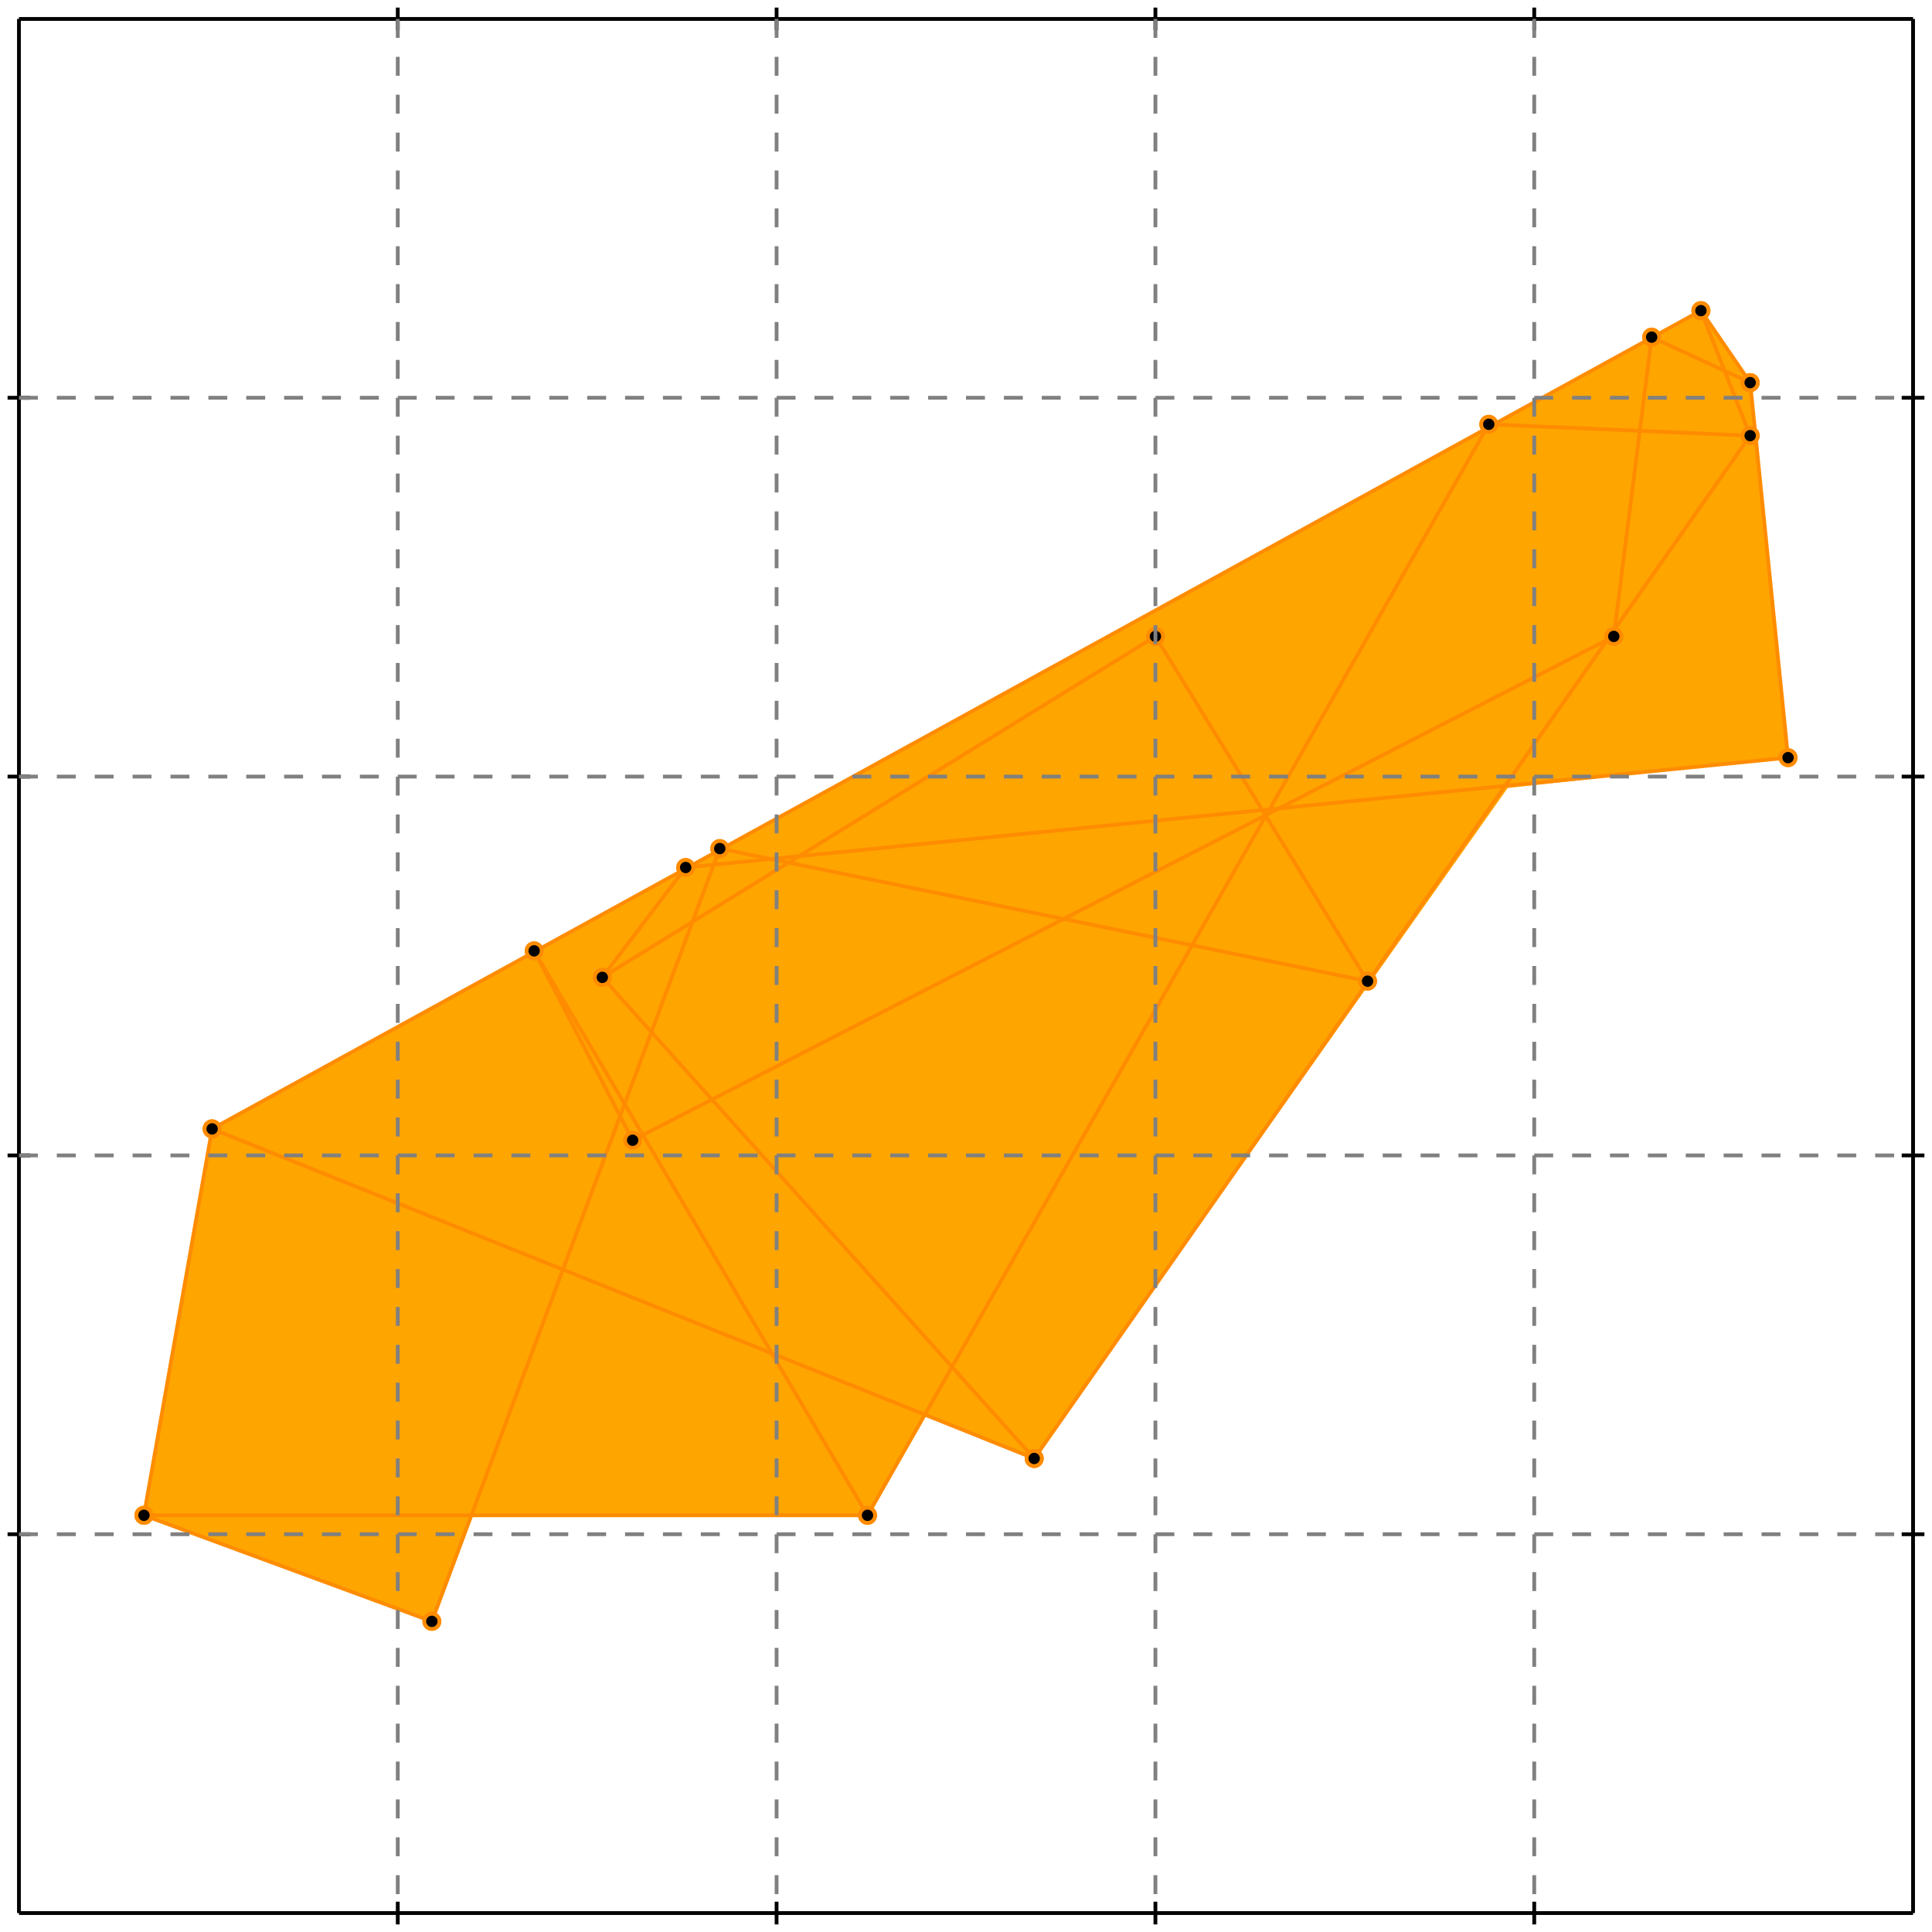
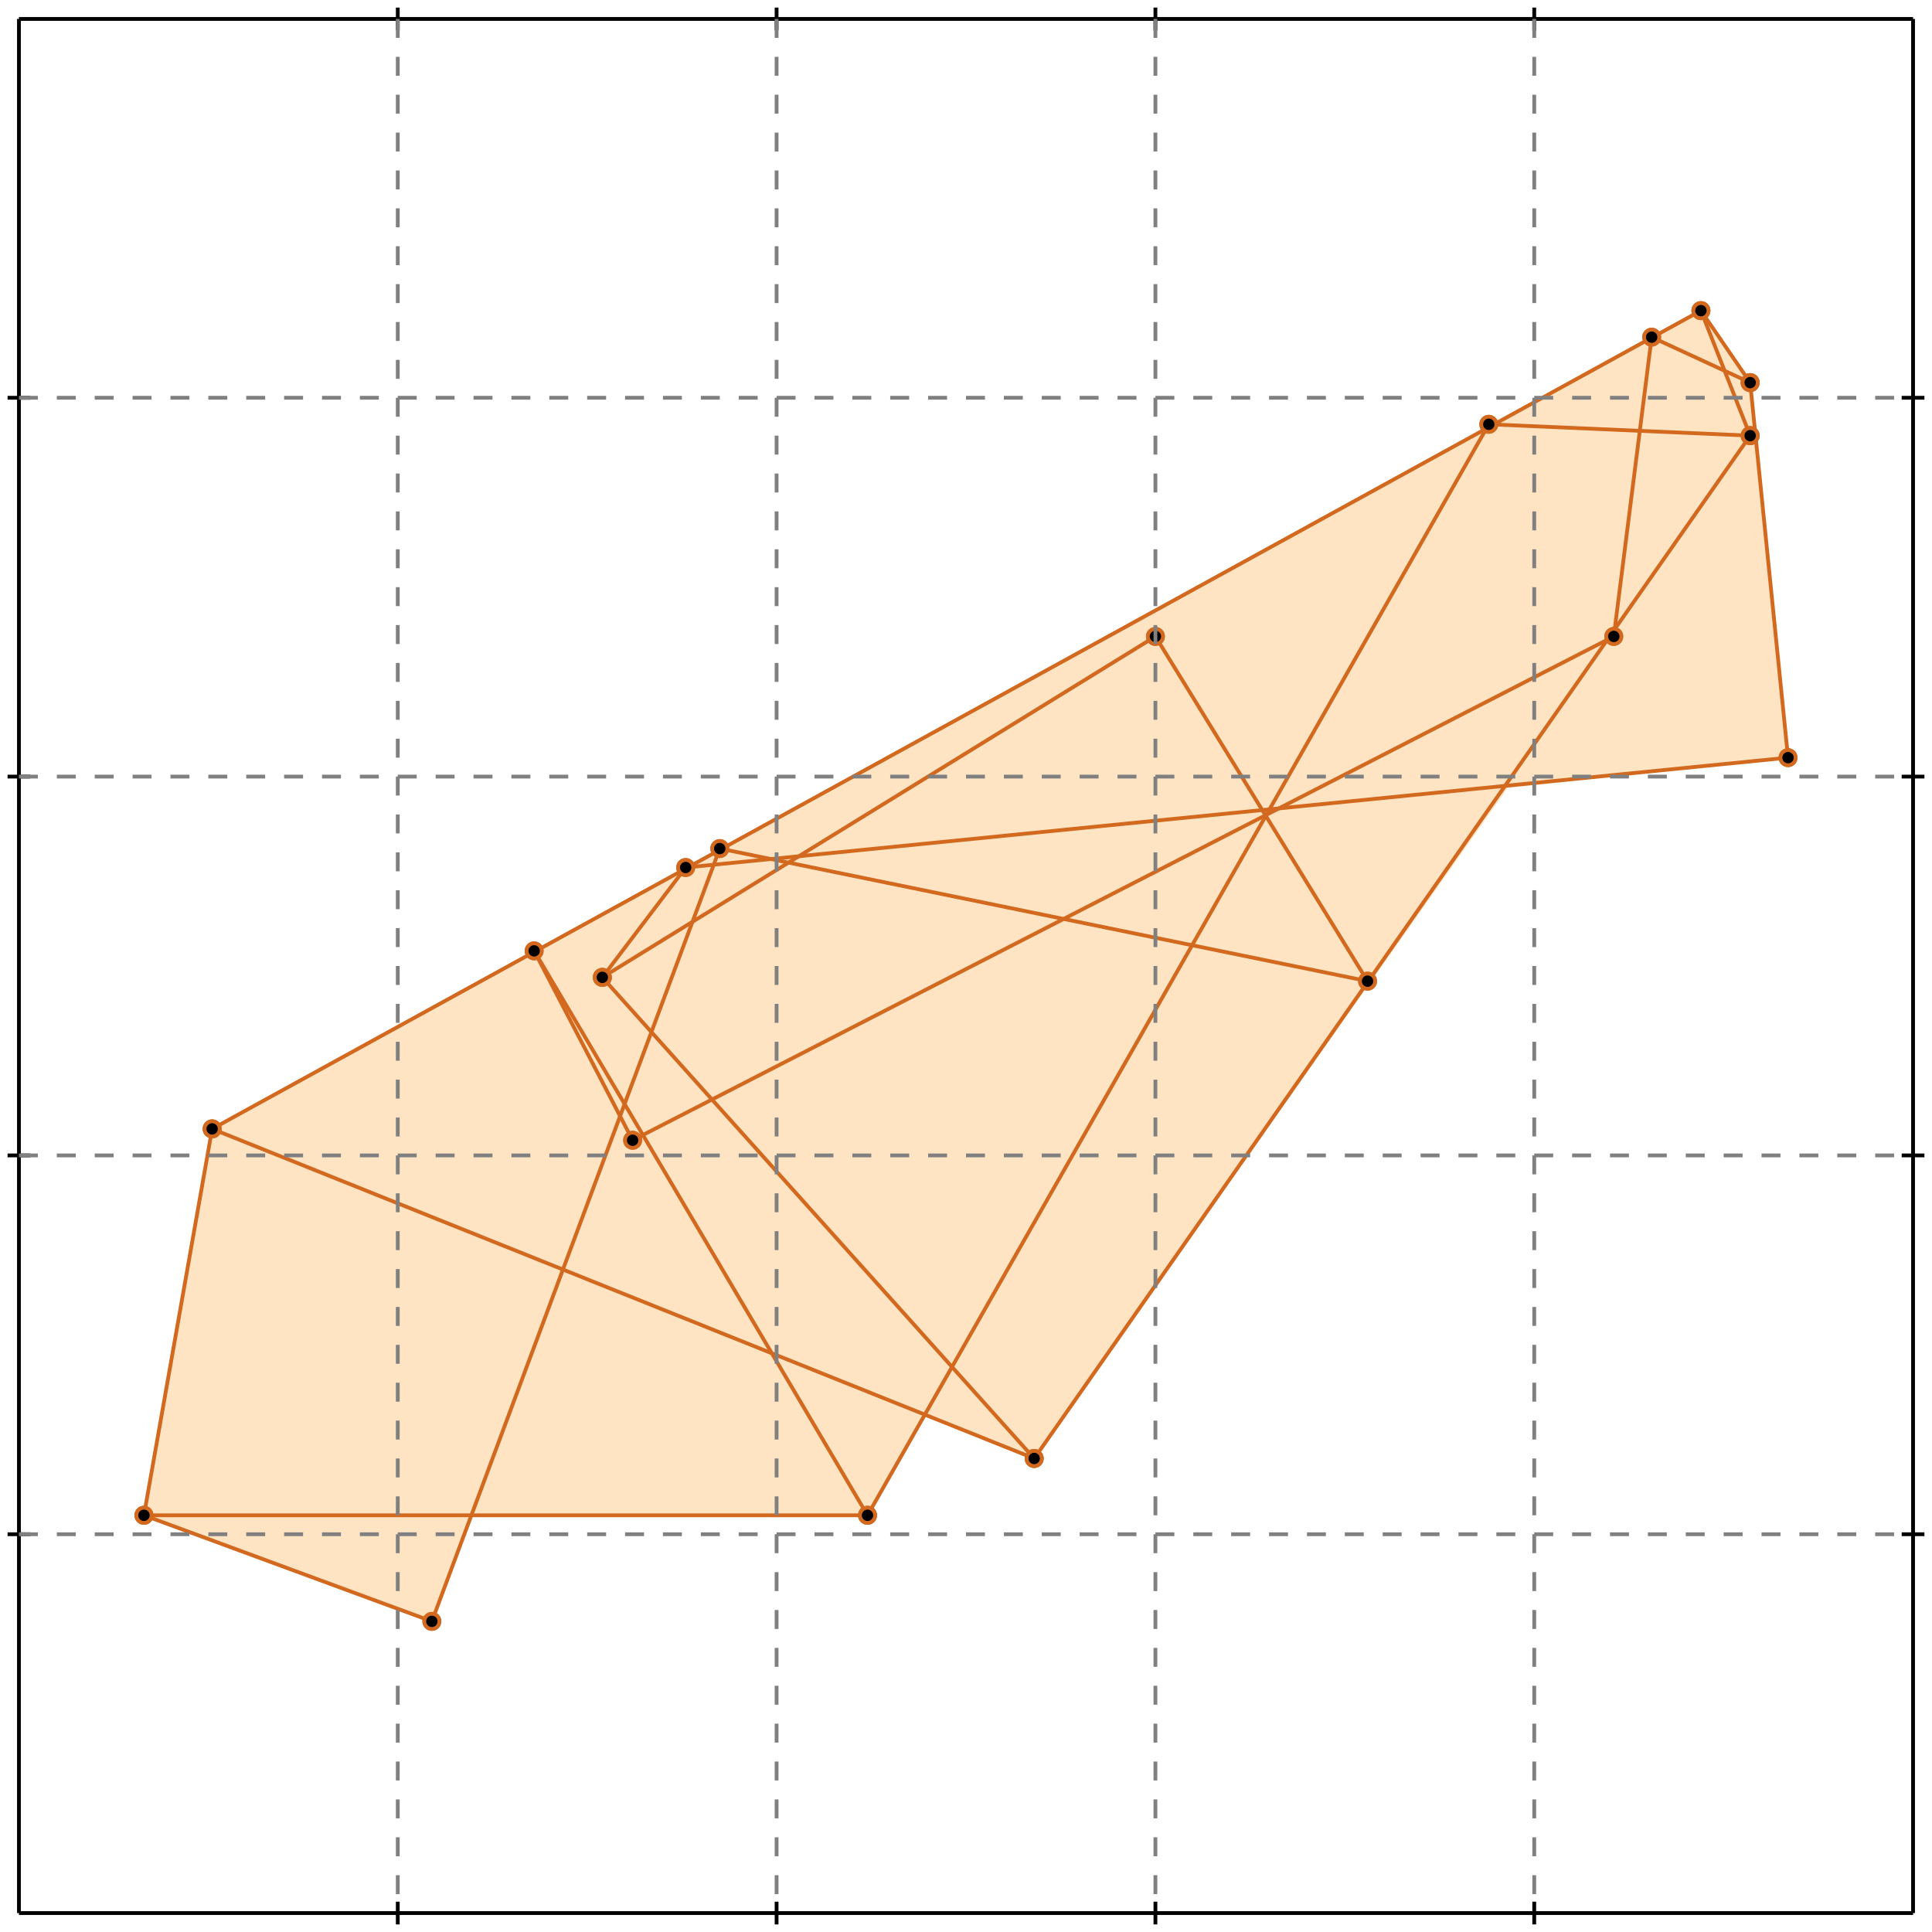
<svg xmlns="http://www.w3.org/2000/svg" width="510" height="510" version="1.1" id="toplevel">
-   <polygon points="114,428 124,400 229,400 244,373 273,385 398,208 472,200 462,101 449,82 56,298 38,400" fill="orange" />
-   <g stroke="darkorange" stroke-width="1">
+   <polygon points="114,428 124,400 229,400 244,373 273,385 398,208 472,200 462,101 449,82 56,298 38,400" fill="bisque" />
+   <g stroke="chocolate" stroke-width="1">
    <line x1="273" y1="385" x2="462" y2="115" />
    <circle cx="273" cy="385" r="2" />
    <circle cx="462" cy="115" r="2" />
  </g>
-   <g stroke="darkorange" stroke-width="1">
+   <g stroke="chocolate" stroke-width="1">
    <line x1="229" y1="400" x2="393" y2="112" />
    <circle cx="229" cy="400" r="2" />
    <circle cx="393" cy="112" r="2" />
  </g>
-   <g stroke="darkorange" stroke-width="1">
+   <g stroke="chocolate" stroke-width="1">
    <line x1="426" y1="168" x2="436" y2="89" />
    <circle cx="426" cy="168" r="2" />
    <circle cx="436" cy="89" r="2" />
  </g>
-   <g stroke="darkorange" stroke-width="1">
+   <g stroke="chocolate" stroke-width="1">
    <line x1="114" y1="428" x2="190" y2="224" />
    <circle cx="114" cy="428" r="2" />
    <circle cx="190" cy="224" r="2" />
  </g>
-   <g stroke="darkorange" stroke-width="1">
+   <g stroke="chocolate" stroke-width="1">
    <line x1="159" y1="258" x2="181" y2="229" />
    <circle cx="159" cy="258" r="2" />
    <circle cx="181" cy="229" r="2" />
  </g>
-   <g stroke="darkorange" stroke-width="1">
+   <g stroke="chocolate" stroke-width="1">
    <line x1="38" y1="400" x2="56" y2="298" />
    <circle cx="38" cy="400" r="2" />
    <circle cx="56" cy="298" r="2" />
  </g>
-   <g stroke="darkorange" stroke-width="1">
+   <g stroke="chocolate" stroke-width="1">
    <line x1="167" y1="301" x2="426" y2="168" />
    <circle cx="167" cy="301" r="2" />
    <circle cx="426" cy="168" r="2" />
  </g>
-   <g stroke="darkorange" stroke-width="1">
+   <g stroke="chocolate" stroke-width="1">
    <line x1="38" y1="400" x2="229" y2="400" />
    <circle cx="38" cy="400" r="2" />
    <circle cx="229" cy="400" r="2" />
  </g>
-   <g stroke="darkorange" stroke-width="1">
+   <g stroke="chocolate" stroke-width="1">
    <line x1="159" y1="258" x2="305" y2="168" />
    <circle cx="159" cy="258" r="2" />
    <circle cx="305" cy="168" r="2" />
  </g>
-   <g stroke="darkorange" stroke-width="1">
+   <g stroke="chocolate" stroke-width="1">
    <line x1="114" y1="428" x2="38" y2="400" />
    <circle cx="114" cy="428" r="2" />
    <circle cx="38" cy="400" r="2" />
  </g>
-   <g stroke="darkorange" stroke-width="1">
+   <g stroke="chocolate" stroke-width="1">
    <line x1="56" y1="298" x2="449" y2="82" />
    <circle cx="56" cy="298" r="2" />
    <circle cx="449" cy="82" r="2" />
  </g>
-   <g stroke="darkorange" stroke-width="1">
+   <g stroke="chocolate" stroke-width="1">
    <line x1="472" y1="200" x2="462" y2="101" />
    <circle cx="472" cy="200" r="2" />
    <circle cx="462" cy="101" r="2" />
  </g>
-   <g stroke="darkorange" stroke-width="1">
+   <g stroke="chocolate" stroke-width="1">
    <line x1="167" y1="301" x2="141" y2="251" />
    <circle cx="167" cy="301" r="2" />
    <circle cx="141" cy="251" r="2" />
  </g>
-   <g stroke="darkorange" stroke-width="1">
+   <g stroke="chocolate" stroke-width="1">
    <line x1="229" y1="400" x2="141" y2="251" />
    <circle cx="229" cy="400" r="2" />
    <circle cx="141" cy="251" r="2" />
  </g>
-   <g stroke="darkorange" stroke-width="1">
+   <g stroke="chocolate" stroke-width="1">
    <line x1="273" y1="385" x2="56" y2="298" />
    <circle cx="273" cy="385" r="2" />
    <circle cx="56" cy="298" r="2" />
  </g>
-   <g stroke="darkorange" stroke-width="1">
+   <g stroke="chocolate" stroke-width="1">
    <line x1="181" y1="229" x2="472" y2="200" />
    <circle cx="181" cy="229" r="2" />
    <circle cx="472" cy="200" r="2" />
  </g>
-   <g stroke="darkorange" stroke-width="1">
+   <g stroke="chocolate" stroke-width="1">
    <line x1="273" y1="385" x2="159" y2="258" />
    <circle cx="273" cy="385" r="2" />
    <circle cx="159" cy="258" r="2" />
  </g>
-   <g stroke="darkorange" stroke-width="1">
+   <g stroke="chocolate" stroke-width="1">
    <line x1="361" y1="259" x2="190" y2="224" />
    <circle cx="361" cy="259" r="2" />
    <circle cx="190" cy="224" r="2" />
  </g>
-   <g stroke="darkorange" stroke-width="1">
+   <g stroke="chocolate" stroke-width="1">
    <line x1="361" y1="259" x2="305" y2="168" />
    <circle cx="361" cy="259" r="2" />
    <circle cx="305" cy="168" r="2" />
  </g>
-   <g stroke="darkorange" stroke-width="1">
+   <g stroke="chocolate" stroke-width="1">
    <line x1="462" y1="115" x2="449" y2="82" />
    <circle cx="462" cy="115" r="2" />
    <circle cx="449" cy="82" r="2" />
  </g>
-   <g stroke="darkorange" stroke-width="1">
+   <g stroke="chocolate" stroke-width="1">
    <line x1="462" y1="115" x2="393" y2="112" />
    <circle cx="462" cy="115" r="2" />
    <circle cx="393" cy="112" r="2" />
  </g>
-   <g stroke="darkorange" stroke-width="1">
+   <g stroke="chocolate" stroke-width="1">
    <line x1="462" y1="101" x2="449" y2="82" />
    <circle cx="462" cy="101" r="2" />
    <circle cx="449" cy="82" r="2" />
  </g>
-   <g stroke="darkorange" stroke-width="1">
+   <g stroke="chocolate" stroke-width="1">
    <line x1="462" y1="101" x2="436" y2="89" />
    <circle cx="462" cy="101" r="2" />
    <circle cx="436" cy="89" r="2" />
  </g>
  <g stroke="black" stroke-width="1">
    <line x1="5" y1="5" x2="505" y2="5" />
    <line x1="5" y1="5" x2="5" y2="505" />
    <line x1="505" y1="505" x2="5" y2="505" />
    <line x1="505" y1="505" x2="505" y2="5" />
    <line x1="105" y1="2" x2="105" y2="8" />
    <line x1="2" y1="105" x2="8" y2="105" />
    <line x1="105" y1="502" x2="105" y2="508" />
    <line x1="502" y1="105" x2="508" y2="105" />
    <line x1="205" y1="2" x2="205" y2="8" />
    <line x1="2" y1="205" x2="8" y2="205" />
    <line x1="205" y1="502" x2="205" y2="508" />
    <line x1="502" y1="205" x2="508" y2="205" />
    <line x1="305" y1="2" x2="305" y2="8" />
    <line x1="2" y1="305" x2="8" y2="305" />
    <line x1="305" y1="502" x2="305" y2="508" />
    <line x1="502" y1="305" x2="508" y2="305" />
    <line x1="405" y1="2" x2="405" y2="8" />
    <line x1="2" y1="405" x2="8" y2="405" />
    <line x1="405" y1="502" x2="405" y2="508" />
    <line x1="502" y1="405" x2="508" y2="405" />
  </g>
  <g stroke="gray" stroke-width="1" stroke-dasharray="5,5">
    <line x1="105" y1="5" x2="105" y2="505" />
    <line x1="5" y1="105" x2="505" y2="105" />
    <line x1="205" y1="5" x2="205" y2="505" />
    <line x1="5" y1="205" x2="505" y2="205" />
    <line x1="305" y1="5" x2="305" y2="505" />
    <line x1="5" y1="305" x2="505" y2="305" />
    <line x1="405" y1="5" x2="405" y2="505" />
    <line x1="5" y1="405" x2="505" y2="405" />
  </g>
</svg>
